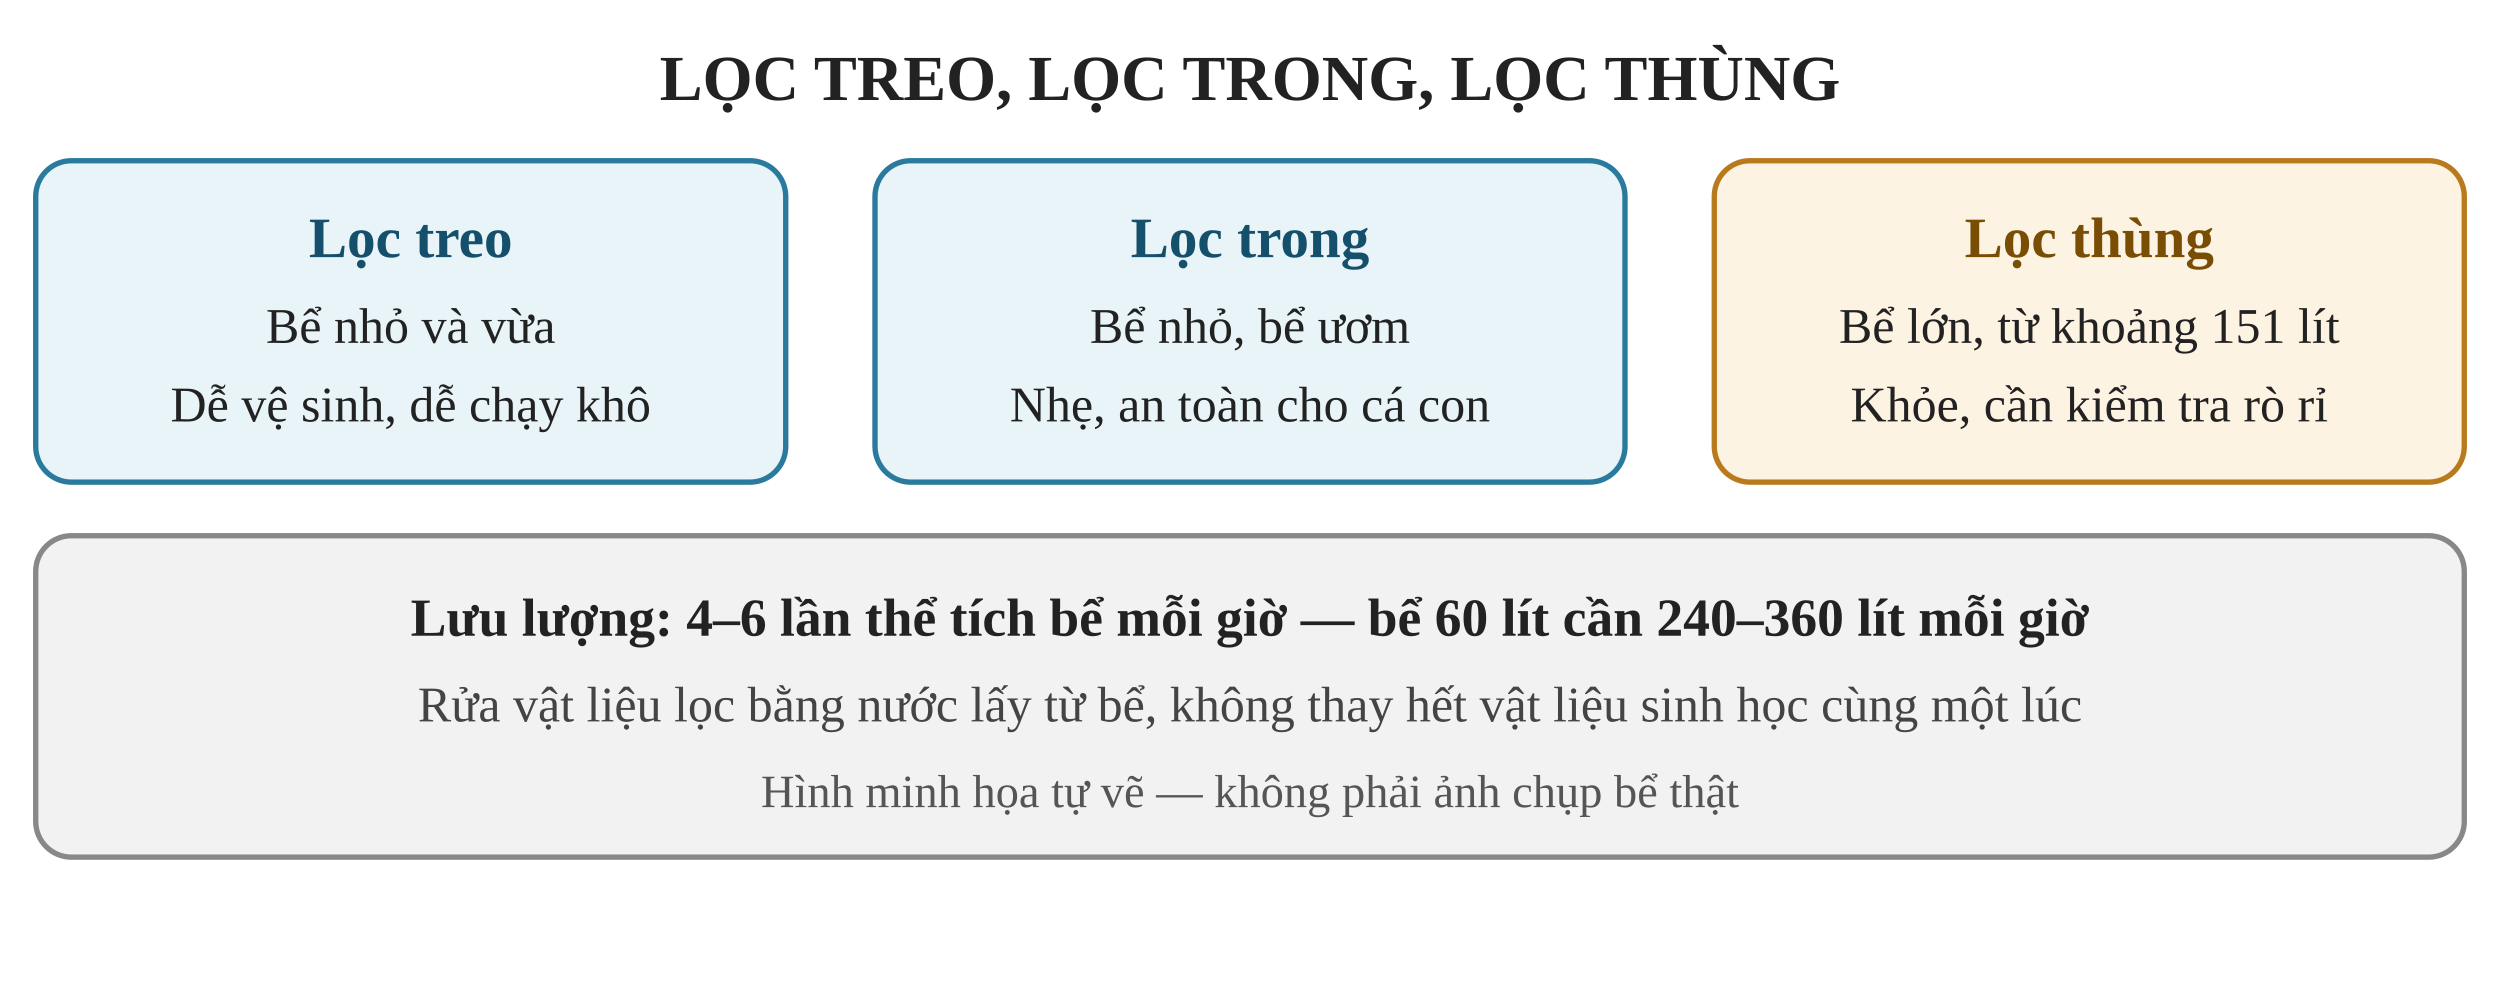
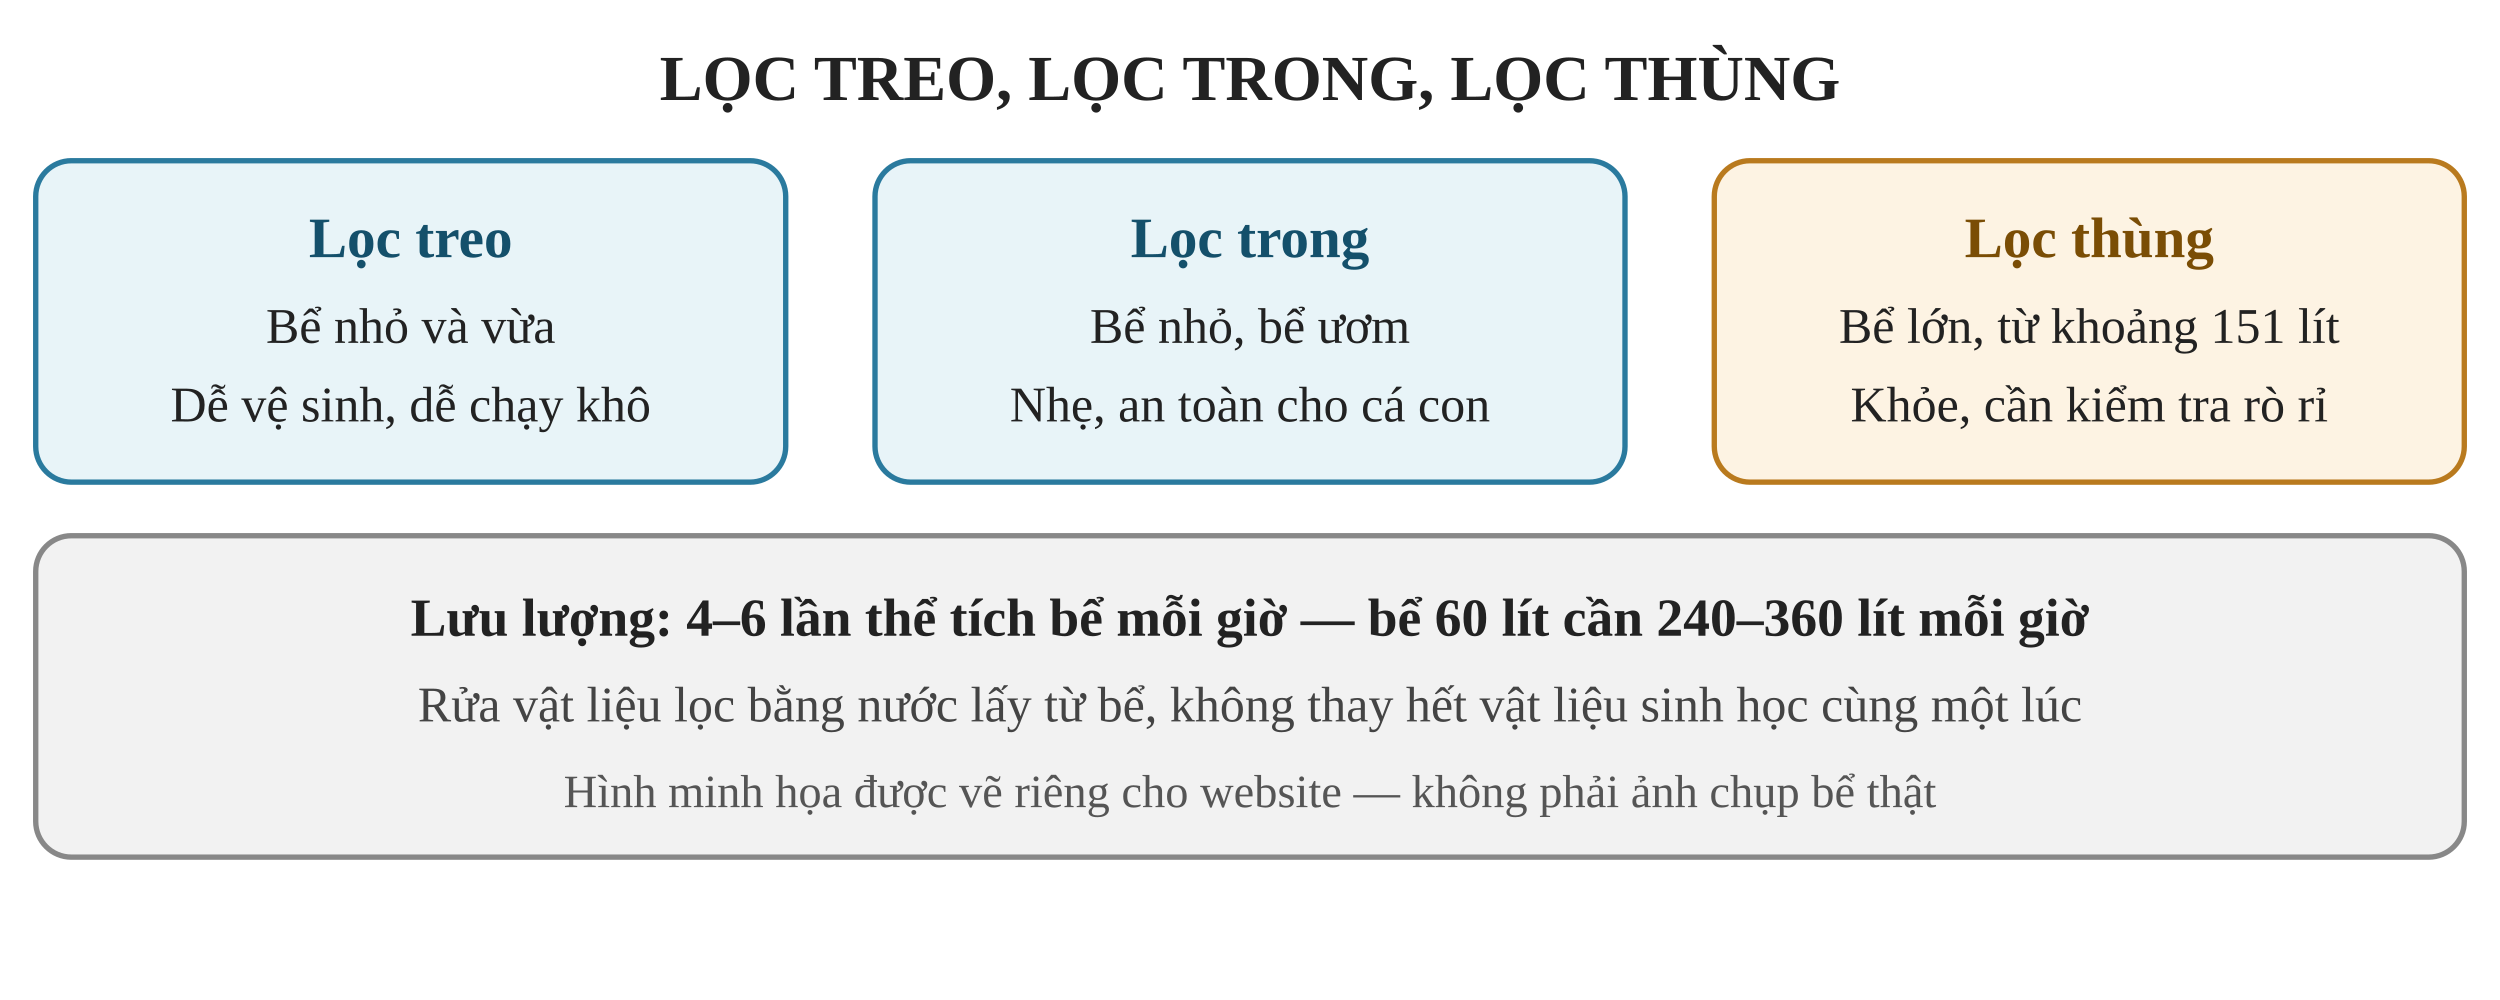
<svg xmlns="http://www.w3.org/2000/svg" width="700" height="280" viewBox="0 0 700 280" role="img">
  <text x="350" y="28" text-anchor="middle" font-size="18" font-weight="bold" fill="#222">LỌC TREO, LỌC TRONG, LỌC THÙNG</text>
  <rect x="10" y="45" width="210" height="90" rx="10" fill="#e8f4f8" stroke="#2a7a9e" stroke-width="1.5" />
  <text x="115" y="72" text-anchor="middle" font-size="16" font-weight="bold" fill="#14506b">Lọc treo</text>
  <text x="115" y="96" text-anchor="middle" font-size="14" fill="#222">Bể nhỏ và vừa</text>
  <text x="115" y="118" text-anchor="middle" font-size="14" fill="#222">Dễ vệ sinh, dễ chạy khô</text>
  <rect x="245" y="45" width="210" height="90" rx="10" fill="#e8f4f8" stroke="#2a7a9e" stroke-width="1.5" />
  <text x="350" y="72" text-anchor="middle" font-size="16" font-weight="bold" fill="#14506b">Lọc trong</text>
  <text x="350" y="96" text-anchor="middle" font-size="14" fill="#222">Bể nhỏ, bể ươm</text>
  <text x="350" y="118" text-anchor="middle" font-size="14" fill="#222">Nhẹ, an toàn cho cá con</text>
  <rect x="480" y="45" width="210" height="90" rx="10" fill="#fdf3e3" stroke="#b97a1e" stroke-width="1.5" />
  <text x="585" y="72" text-anchor="middle" font-size="16" font-weight="bold" fill="#7a4d05">Lọc thùng</text>
  <text x="585" y="96" text-anchor="middle" font-size="14" fill="#222">Bể lớn, từ khoảng 151 lít</text>
  <text x="585" y="118" text-anchor="middle" font-size="14" fill="#222">Khỏe, cần kiểm tra rò rỉ</text>
  <rect x="10" y="150" width="680" height="90" rx="10" fill="#f2f2f2" stroke="#888" stroke-width="1.5" />
  <text x="350" y="178" text-anchor="middle" font-size="15" font-weight="bold" fill="#222">Lưu lượng: 4–6 lần thể tích bể mỗi giờ — bể 60 lít cần 240–360 lít mỗi giờ</text>
  <text x="350" y="202" text-anchor="middle" font-size="14" fill="#444">Rửa vật liệu lọc bằng nước lấy từ bể, không thay hết vật liệu sinh học cùng một lúc</text>
-   <text x="350" y="226" text-anchor="middle" font-size="13" fill="#555">Hình minh họa tự vẽ — không phải ảnh chụp bể thật</text>
+   <text x="350" y="226" text-anchor="middle" font-size="13" fill="#555">Hình minh họa được vẽ riêng cho website — không phải ảnh chụp bể thật</text>
</svg>
